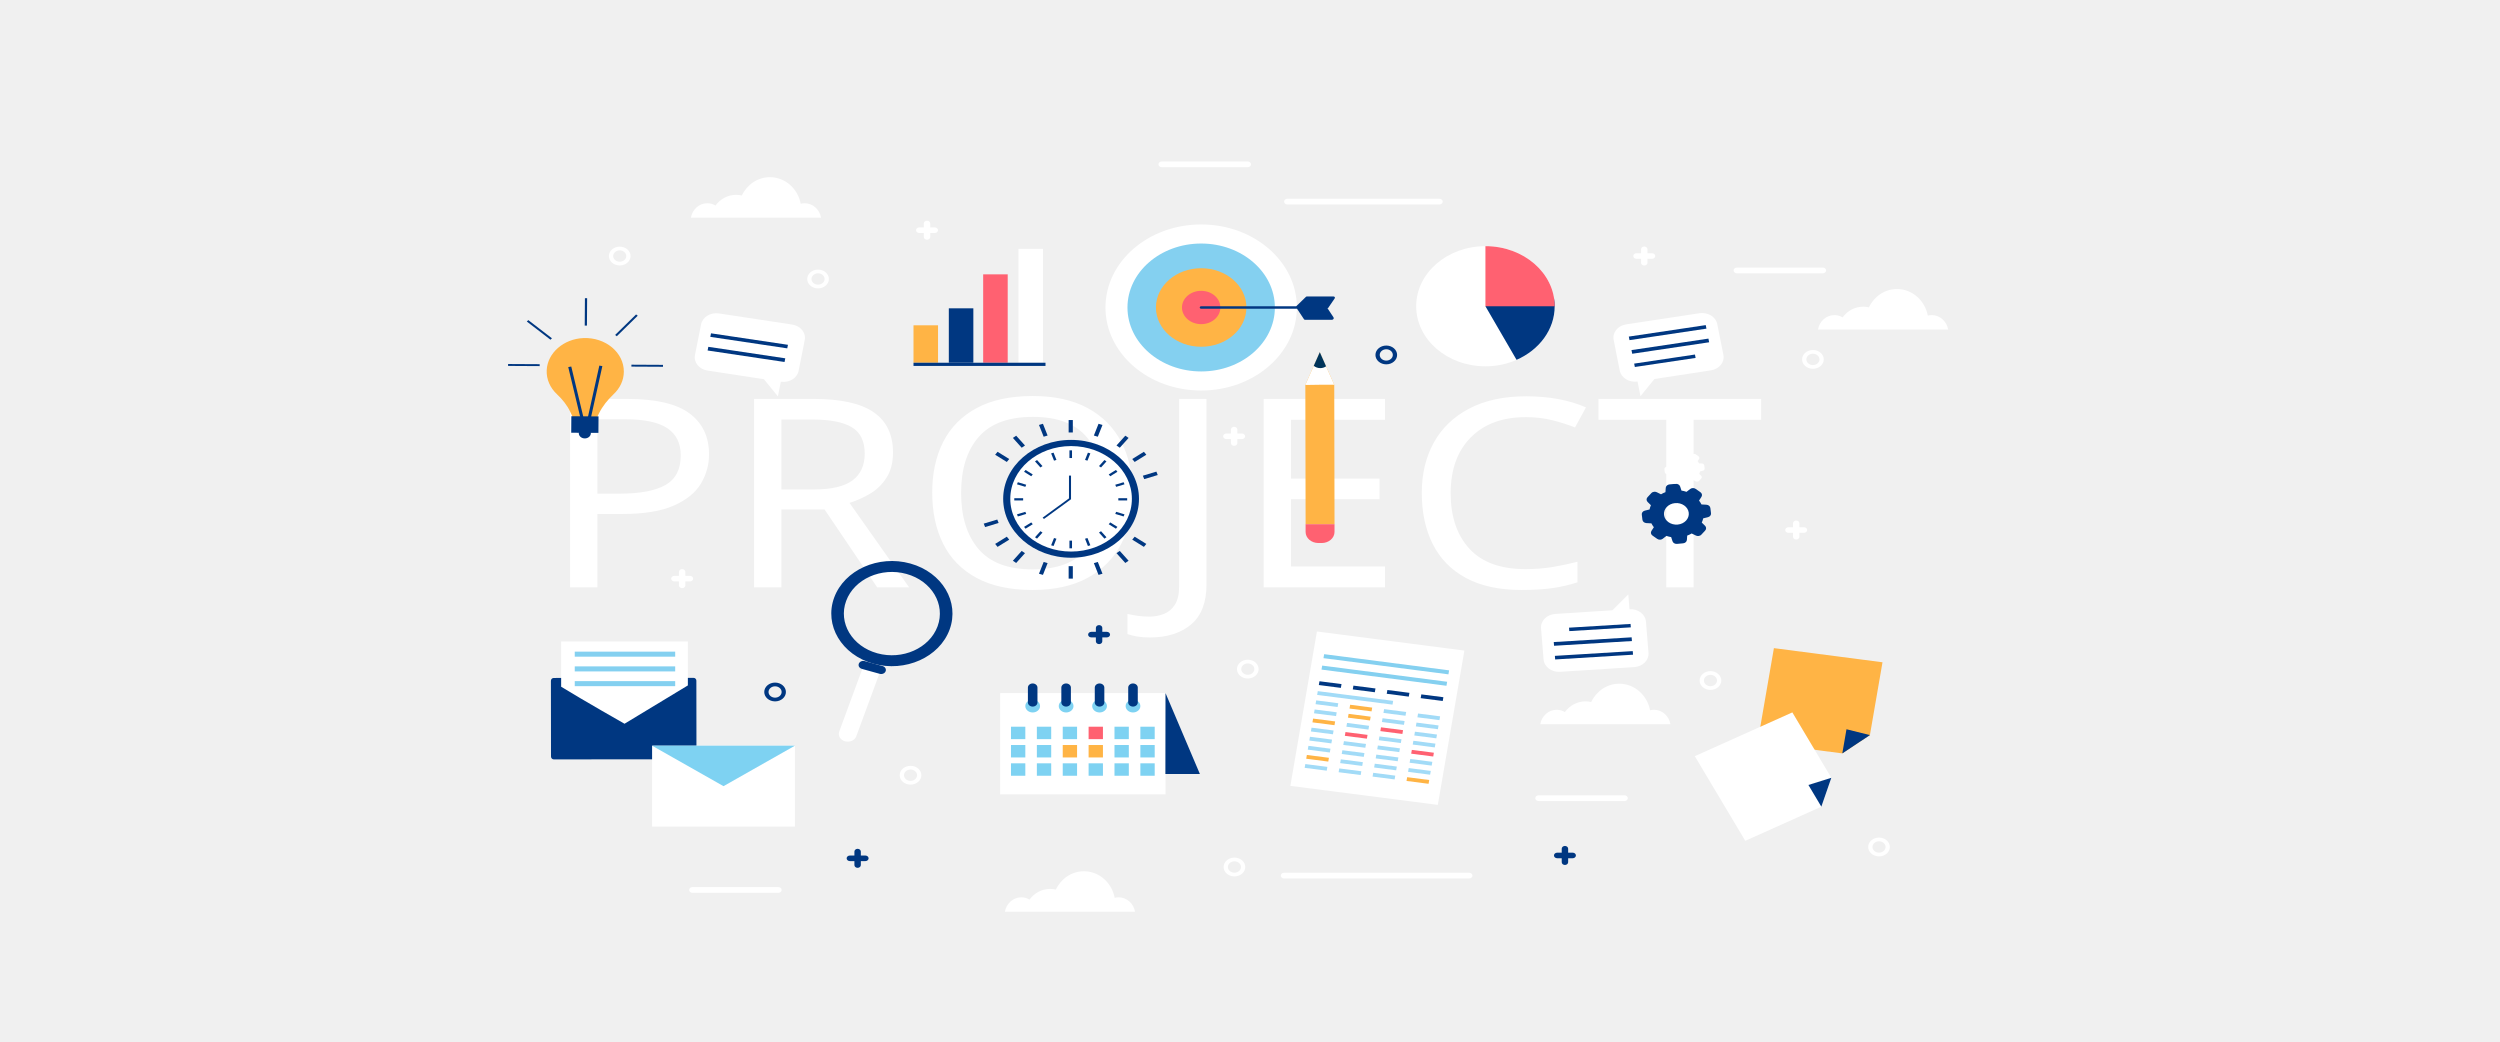
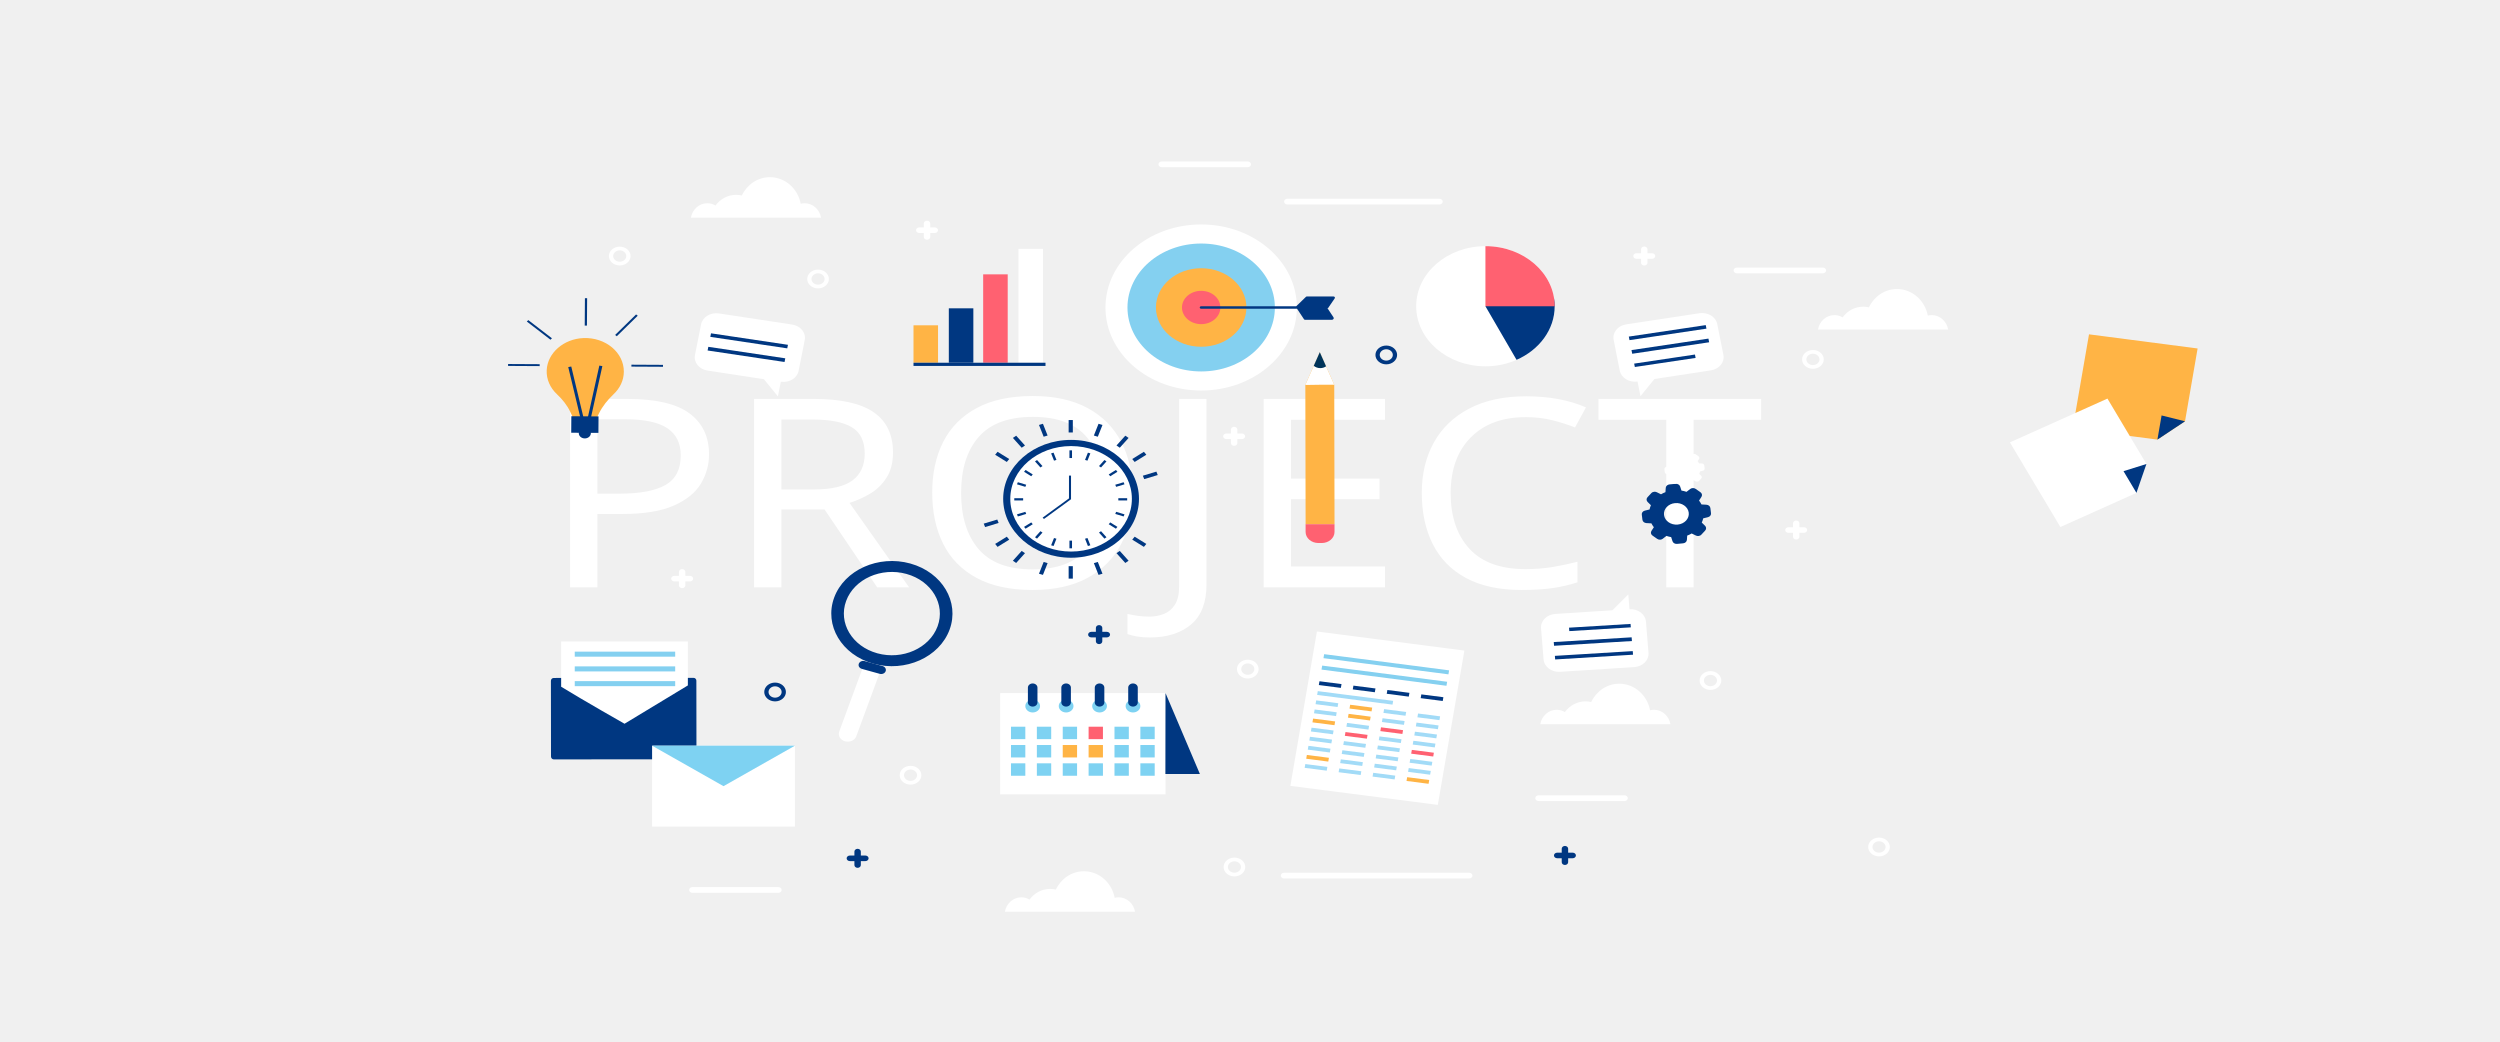
<svg xmlns="http://www.w3.org/2000/svg" version="1.1" id="Layer_1" x="0px" y="0px" viewBox="0 0 1920 800" style="enable-background:new 0 0 1920 800;" xml:space="preserve">
  <style type="text/css">
	.st0{fill:#FFFFFF;}
	.st1{font-family:'Metropolis-Bold';}
	.st2{font-size:202.647px;}
	.st3{fill:#003781;}
	.st4{fill:#FF6171;}
	.st5{fill:#84D0F0;}
	.st6{fill:#FFB445;}
	.st7{fill:#7ED2F2;}
	.st8{fill:#00345A;}
	.st9{fill:#A2DBF7;}
</style>
  <g>
    <g>
      <g>
        <g>
          <text transform="matrix(1.1524 0 0 1 415.1621 451.0693)" class="st0 st1 st2">PROJECT</text>
        </g>
      </g>
    </g>
  </g>
  <g>
    <ellipse class="st0" cx="1140.81" cy="235.19" rx="53.18" ry="46.14" />
    <path class="st3" d="M1140.81,235.19l23.91,41.17c17.35-7.6,29.27-23.16,29.27-41.17c0-2.07-0.21-4.08-0.51-6.08   c-13.34-0.56-30.17-0.84-30.17-0.84L1140.81,235.19z" />
    <path class="st4" d="M1140.81,189.05v46.14h53.18C1193.98,209.71,1170.18,189.05,1140.81,189.05z" />
  </g>
  <path class="st3" d="M1310.5,387.62l-3.77-0.2c-0.52-1.04-1.14-2.04-1.87-2.97l1.85-2.85c0.78-1.21,0.45-2.74-0.8-3.6l-3.58-2.5  c-0.6-0.42-1.35-0.68-2.12-0.67c-0.81,0.01-1.56,0.26-2.15,0.72l-2.82,2.18c-1.26-0.43-2.56-0.77-3.88-0.98l-1.01-3.11  c-0.43-1.34-1.91-2.21-3.51-2.06l-4.63,0.43c-1.6,0.15-2.83,1.27-2.92,2.66l-0.23,3.31c-1.19,0.45-2.34,1-3.41,1.64l-3.26-1.61  c-0.59-0.29-1.28-0.41-1.96-0.35c-0.87,0.08-1.66,0.45-2.2,1.05l-2.94,3.15c-1,1.08-0.96,2.63,0.1,3.67l2.53,2.48  c-0.48,1.06-0.84,2.15-1.07,3.26l-3.59,0.88c-1.55,0.38-2.54,1.66-2.37,3.04l0.5,4.02c0.17,1.38,1.46,2.45,3.07,2.53l3.81,0.2  c0.52,1.03,1.15,2.03,1.89,2.96l-1.84,2.82c-0.78,1.21-0.45,2.74,0.8,3.6l3.63,2.54c0.68,0.48,1.53,0.7,2.4,0.62  c0.68-0.06,1.31-0.31,1.82-0.7l2.85-2.2c1.17,0.4,2.39,0.7,3.63,0.92l1.02,3.15c0.43,1.34,1.91,2.21,3.51,2.06l4.64-0.44  c1.6-0.15,2.83-1.27,2.92-2.66l0.23-3.27c1.2-0.45,2.35-0.99,3.43-1.63l3.28,1.6c0.59,0.29,1.28,0.41,1.96,0.35  c0.87-0.08,1.65-0.45,2.2-1.05l2.93-3.15c1-1.08,0.96-2.63-0.1-3.67l-2.51-2.45c0.48-1.06,0.86-2.15,1.1-3.25l3.63-0.88  c1.55-0.38,2.54-1.66,2.37-3.04l-0.5-4.02C1313.39,388.77,1312.1,387.7,1310.5,387.62z M1288.48,402.87  c-5.25,0.49-9.96-2.8-10.52-7.35c-0.57-4.55,3.23-8.64,8.47-9.13c5.25-0.49,9.96,2.8,10.52,7.35  C1297.52,398.29,1293.72,402.38,1288.48,402.87z" />
  <path class="st0" d="M1307.1,355.97l-2.19-0.11c-0.3-0.61-0.66-1.18-1.09-1.73l1.07-1.65c0.45-0.7,0.26-1.59-0.47-2.09l-2.08-1.45  c-0.35-0.24-0.78-0.39-1.23-0.39c-0.47,0-0.91,0.15-1.25,0.42l-1.64,1.26c-0.73-0.25-1.48-0.44-2.26-0.57l-0.59-1.81  c-0.25-0.78-1.11-1.28-2.04-1.19l-2.69,0.25c-0.93,0.09-1.64,0.74-1.7,1.54l-0.14,1.92c-0.69,0.26-1.36,0.58-1.98,0.95l-1.89-0.93  c-0.34-0.17-0.74-0.24-1.14-0.2c-0.5,0.05-0.96,0.26-1.28,0.61l-1.7,1.83c-0.58,0.63-0.56,1.53,0.06,2.13l1.47,1.44  c-0.28,0.61-0.48,1.25-0.62,1.89l-2.08,0.51c-0.9,0.22-1.48,0.96-1.38,1.77l0.29,2.33c0.1,0.8,0.85,1.42,1.78,1.47l2.21,0.12  c0.3,0.6,0.67,1.18,1.1,1.72l-1.07,1.64c-0.46,0.7-0.26,1.59,0.47,2.09l2.11,1.47c0.4,0.28,0.89,0.4,1.4,0.36  c0.4-0.04,0.76-0.18,1.05-0.41l1.66-1.28c0.68,0.23,1.39,0.41,2.11,0.53l0.59,1.83c0.25,0.78,1.11,1.28,2.04,1.19l2.7-0.25  c0.93-0.09,1.64-0.74,1.7-1.54l0.13-1.9c0.7-0.26,1.36-0.58,1.99-0.94l1.91,0.93c0.34,0.17,0.74,0.24,1.14,0.2  c0.5-0.05,0.96-0.26,1.28-0.61l1.7-1.83c0.58-0.63,0.56-1.53-0.06-2.13l-1.46-1.42c0.28-0.61,0.5-1.25,0.64-1.89l2.11-0.51  c0.9-0.22,1.48-0.96,1.38-1.77l-0.29-2.33C1308.78,356.64,1308.03,356.02,1307.1,355.97z M1294.32,364.83  c-3.05,0.29-5.78-1.63-6.11-4.27c-0.33-2.64,1.87-5.02,4.92-5.3s5.78,1.63,6.11,4.27C1299.56,362.17,1297.36,364.54,1294.32,364.83z  " />
  <g>
    <path class="st3" d="M532.71,583.12l-107.37,0.1c-1.2,0-2.17-0.97-2.17-2.17l-0.07-58.2c0-1.2,0.97-2.17,2.17-2.17l107.37-0.1   c1.2,0,2.17,0.97,2.17,2.17l0.07,58.2C534.88,582.14,533.91,583.12,532.71,583.12z" />
    <g>
      <polyline class="st3" points="527.56,523.25 529.58,525.77 479.63,555.84 428.35,525.88 430.32,523.33   " />
    </g>
    <path class="st0" d="M479.63,555.84l48.65-29.44v-33.76h-97.32v34.77C448.86,538.37,479.63,555.84,479.63,555.84z" />
    <rect x="441.41" y="500.46" class="st5" width="77.13" height="3.87" />
    <rect x="441.41" y="511.78" class="st5" width="77.13" height="3.87" />
    <rect x="441.41" y="523.1" class="st5" width="77.13" height="3.87" />
  </g>
  <g>
    <g>
      <rect x="728.69" y="236.79" class="st3" width="18.84" height="41.79" />
      <rect x="701.57" y="249.83" class="st6" width="18.84" height="28.75" />
      <rect x="755.08" y="210.7" class="st4" width="18.84" height="67.88" />
      <rect x="782.2" y="191.14" class="st0" width="18.84" height="87.44" />
    </g>
    <rect x="701.57" y="278.58" class="st3" width="101.37" height="2.45" />
  </g>
  <g>
    <rect x="768.13" y="532.29" class="st0" width="126.99" height="77.78" />
    <g>
      <g>
        <path class="st7" d="M798.76,542.27c0,2.71-2.53,4.91-5.66,4.91c-3.12,0-5.66-2.2-5.66-4.91c0-2.71,2.53-4.91,5.66-4.91     C796.22,537.36,798.76,539.55,798.76,542.27z" />
        <path class="st3" d="M793.1,542.66L793.1,542.66c-2.03,0-3.67-1.43-3.67-3.18v-11.41c0-1.76,1.64-3.18,3.67-3.18h0     c2.03,0,3.67,1.43,3.67,3.18v11.41C796.77,541.24,795.13,542.66,793.1,542.66z" />
      </g>
      <g>
        <path class="st7" d="M824.44,542.27c0,2.71-2.53,4.91-5.66,4.91c-3.12,0-5.66-2.2-5.66-4.91c0-2.71,2.53-4.91,5.66-4.91     C821.9,537.36,824.44,539.55,824.44,542.27z" />
        <path class="st3" d="M818.78,542.66L818.78,542.66c-2.03,0-3.67-1.43-3.67-3.18v-11.41c0-1.76,1.64-3.18,3.67-3.18h0     c2.03,0,3.67,1.43,3.67,3.18v11.41C822.45,541.24,820.81,542.66,818.78,542.66z" />
      </g>
      <g>
        <path class="st7" d="M850.12,542.27c0,2.71-2.53,4.91-5.66,4.91c-3.12,0-5.66-2.2-5.66-4.91c0-2.71,2.53-4.91,5.66-4.91     C847.59,537.36,850.12,539.55,850.12,542.27z" />
        <path class="st3" d="M844.46,542.66L844.46,542.66c-2.03,0-3.67-1.43-3.67-3.18v-11.41c0-1.76,1.64-3.18,3.67-3.18l0,0     c2.03,0,3.67,1.43,3.67,3.18v11.41C848.13,541.24,846.49,542.66,844.46,542.66z" />
      </g>
      <g>
        <path class="st7" d="M875.8,542.27c0,2.71-2.53,4.91-5.66,4.91c-3.12,0-5.66-2.2-5.66-4.91c0-2.71,2.53-4.91,5.66-4.91     C873.27,537.36,875.8,539.55,875.8,542.27z" />
        <path class="st3" d="M870.14,542.66L870.14,542.66c-2.03,0-3.67-1.43-3.67-3.18v-11.41c0-1.76,1.64-3.18,3.67-3.18l0,0     c2.03,0,3.67,1.43,3.67,3.18v11.41C873.81,541.24,872.17,542.66,870.14,542.66z" />
      </g>
    </g>
    <g>
      <rect x="776.44" y="558.11" class="st7" width="11.01" height="9.55" />
      <rect x="796.31" y="558.11" class="st7" width="11.01" height="9.55" />
      <rect x="816.18" y="558.11" class="st7" width="11.01" height="9.55" />
      <rect x="836.05" y="558.11" class="st4" width="11.01" height="9.55" />
      <rect x="855.93" y="558.11" class="st7" width="11.01" height="9.55" />
      <rect x="875.8" y="558.11" class="st7" width="11.01" height="9.55" />
    </g>
    <g>
      <rect x="776.44" y="572.17" class="st7" width="11.01" height="9.55" />
      <rect x="796.31" y="572.17" class="st7" width="11.01" height="9.55" />
      <rect x="816.18" y="572.17" class="st6" width="11.01" height="9.55" />
      <rect x="836.05" y="572.17" class="st6" width="11.01" height="9.55" />
      <rect x="855.93" y="572.17" class="st7" width="11.01" height="9.55" />
      <rect x="875.8" y="572.17" class="st7" width="11.01" height="9.55" />
    </g>
    <g>
      <rect x="776.44" y="586.23" class="st7" width="11.01" height="9.55" />
      <rect x="796.31" y="586.23" class="st7" width="11.01" height="9.55" />
      <rect x="816.18" y="586.23" class="st7" width="11.01" height="9.55" />
      <rect x="836.05" y="586.23" class="st7" width="11.01" height="9.55" />
      <rect x="855.93" y="586.23" class="st7" width="11.01" height="9.55" />
      <rect x="875.8" y="586.23" class="st7" width="11.01" height="9.55" />
    </g>
    <path class="st3" d="M895.12,532.29l26.39,62.12h-26.48C895.03,594.41,895.12,531.54,895.12,532.29z" />
  </g>
  <g>
    <path class="st0" d="M1305.17,240.56l-56.26,8.55c-6.43,0.98-10.73,6.28-9.63,11.86l4.69,23.66c1.11,5.59,7.23,9.34,13.68,8.38l0,0   l2.23,11.25l10.73-13.19l43.35-6.64c6.42-0.98,10.71-6.28,9.61-11.86l-4.69-23.64C1317.77,243.33,1311.62,239.58,1305.17,240.56z" />
    <g>
      <polygon class="st3" points="1310.55,252.4 1251.46,261.23 1250.92,258.5 1310.01,249.68   " />
      <polygon class="st3" points="1312.63,262.87 1253.54,271.69 1252.98,268.87 1312.07,260.05   " />
      <polygon class="st3" points="1302.23,274.88 1255.56,281.85 1255.04,279.25 1301.72,272.28   " />
    </g>
  </g>
  <g>
    <path class="st0" d="M1198.13,515.95l56.97-3.62c6.51-0.41,11.4-5.32,10.94-10.97l-1.94-23.95c-0.46-5.66-6.12-9.93-12.64-9.53l0,0   l-0.92-11.39l-12.2,12.19l-43.89,2.84c-6.5,0.42-11.39,5.32-10.93,10.97l1.94,23.93C1185.91,512.1,1191.59,516.37,1198.13,515.95z" />
    <g>
      <polygon class="st3" points="1194.14,503.7 1253.95,500.05 1254.17,502.81 1194.36,506.46   " />
      <polygon class="st3" points="1193.28,493.1 1253.09,489.46 1253.32,492.31 1193.51,495.96   " />
      <polygon class="st3" points="1205.01,482.05 1252.26,479.17 1252.47,481.81 1205.22,484.69   " />
    </g>
  </g>
  <g>
    <path class="st0" d="M552.15,240.72l56.26,8.55c6.43,0.98,10.73,6.28,9.62,11.86l-4.69,23.66c-1.11,5.59-7.23,9.34-13.68,8.38l0,0   l-2.23,11.25l-10.73-13.19l-43.35-6.64c-6.42-0.98-10.71-6.28-9.61-11.86l4.69-23.64C539.55,243.49,545.7,239.74,552.15,240.72z" />
    <g>
      <polygon class="st3" points="545.52,258.72 604.61,267.54 605.15,264.81 546.06,255.99   " />
      <polygon class="st3" points="543.44,269.18 602.53,278.01 603.09,275.19 544,266.36   " />
    </g>
  </g>
  <g>
    <path class="st6" d="M1013.6,270.46l-11.1,25.07l0,1.22l0,0v0.03l0,5.04c0,0.02,0.01,0.04,0.01,0.06l0.2,100.68l22.21,0   l-0.21-105.82l0,0v-1.22L1013.6,270.46z" />
    <g>
      <path class="st4" d="M1002.7,402.56l0,5.98c0,4.7,4.39,8.5,9.8,8.5l2.61,0c5.41,0,9.8-3.81,9.8-8.51l0-5.97L1002.7,402.56z" />
      <path class="st0" d="M1013.6,270.46l-11.1,25.07v0.13c5.89-0.17,15.33-0.2,22.19-0.19L1013.6,270.46z" />
      <path class="st8" d="M1008.97,280.92c1.28,1.11,3.05,1.8,5.01,1.8c1.69,0,3.22-0.53,4.44-1.39l-4.82-10.87L1008.97,280.92z" />
    </g>
  </g>
  <g>
    <path class="st0" d="M648.99,569.32L648.99,569.32c-3.62-1-5.61-4.36-4.46-7.5l18.67-50.69l13.1,3.63l-18.67,50.69   C656.48,568.59,652.61,570.32,648.99,569.32z" />
    <path class="st0" d="M675.66,517.51l-13.76-3.82c-1.9-0.53-2.95-2.29-2.34-3.94l0,0c0.61-1.65,2.64-2.56,4.54-2.03l13.76,3.81   c1.9,0.53,2.95,2.29,2.34,3.94l0,0C679.59,517.12,677.56,518.03,675.66,517.51z" />
    <path class="st3" d="M671.76,509.85l2.42,0.67l3.67,1.02c1.9,0.53,2.95,2.29,2.34,3.94l0,0c-0.61,1.65-2.64,2.56-4.54,2.03   l-13.76-3.82c-1.9-0.53-2.95-2.29-2.34-3.94l0,0c0.61-1.65,2.64-2.56,4.54-2.03l3.71,1.03" />
    <path class="st3" d="M699.13,432.78c-24.48-6.79-50.67,4.93-58.49,26.17c-7.82,21.24,5.68,43.97,30.16,50.76   c24.48,6.79,50.67-4.93,58.49-26.17C737.11,462.3,723.61,439.57,699.13,432.78z M720.07,480.99c-6.2,16.83-26.94,26.11-46.34,20.73   c-19.39-5.38-30.09-23.38-23.89-40.21c6.2-16.83,26.94-26.11,46.34-20.73C715.57,446.16,726.27,464.16,720.07,480.99z" />
  </g>
  <g>
-     <polygon class="st6" points="1414.89,578.61 1349.84,570.13 1362.36,497.77 1445.76,508.63 1436.09,564.55  " />
-     <polygon class="st3" points="1414.89,578.61 1436.09,564.55 1418.1,560.06  " />
-   </g>
-   <g>
-     <polygon class="st0" points="1398.79,619.52 1340.37,645.74 1301.61,580.75 1376.52,547.12 1406.46,597.34  " />
-     <polygon class="st3" points="1398.79,619.52 1406.46,597.34 1388.86,602.86  " />
+     <polygon class="st6" points="1656.89,337.61 1591.84,329.13 1604.36,256.77 1687.76,267.63 1678.09,323.55  " />
+     <polygon class="st3" points="1656.89,337.61 1678.09,323.55 1660.1,319.06  " />
+   </g>
+   <g>
+     <polygon class="st0" points="1640.79,378.52 1582.37,404.74 1543.61,339.75 1618.52,306.12 1648.46,356.34  " />
+     <polygon class="st3" points="1640.79,378.52 1648.46,356.34 1630.86,361.86  " />
  </g>
  <g>
    <g>
      <ellipse class="st3" cx="822.59" cy="383.09" rx="52.15" ry="45.25" />
      <ellipse class="st0" cx="822.59" cy="383.09" rx="46.69" ry="40.51" />
      <g>
        <rect x="821.33" y="345.87" class="st3" width="1.98" height="5.9" />
        <rect x="821.33" y="415.2" class="st3" width="1.98" height="5.9" />
      </g>
      <g>
        <rect x="861.41" y="380.09" transform="matrix(-1.836970e-16 1 -1 -1.836970e-16 1245.759 -478.7886)" class="st3" width="1.72" height="6.8" />
        <rect x="781.52" y="380.09" transform="matrix(-1.836970e-16 1 -1 -1.836970e-16 1165.862 -398.8911)" class="st3" width="1.72" height="6.8" />
      </g>
      <g>
        <polygon class="st3" points="844.02,409.02 845.59,407.96 849.77,412.61 848.21,413.67    " />
        <polygon class="st3" points="794.88,354.36 796.44,353.3 800.63,357.95 799.06,359.01    " />
      </g>
      <g>
        <polygon class="st3" points="833.3,413.75 835.17,413.19 837.39,418.77 835.51,419.33    " />
        <polygon class="st3" points="807.26,348.2 809.14,347.64 811.35,353.22 809.48,353.78    " />
      </g>
      <g>
        <polygon class="st3" points="851.5,402.61 852.65,401.21 858.18,404.64 857.03,406.04    " />
        <polygon class="st3" points="786.47,362.33 787.62,360.93 793.15,364.36 792,365.76    " />
      </g>
      <g>
        <polygon class="st3" points="856.53,394.7 857.18,393.07 863.6,395.01 862.95,396.64    " />
        <polygon class="st3" points="781.05,371.96 781.7,370.34 788.12,372.27 787.47,373.9    " />
      </g>
      <g>
        <polygon class="st3" points="800.63,409.02 799.06,407.96 794.88,412.61 796.44,413.67    " />
        <polygon class="st3" points="849.77,354.36 848.21,353.3 844.02,357.95 845.59,359.01    " />
      </g>
      <g>
        <polygon class="st3" points="811.35,413.75 809.48,413.19 807.26,418.77 809.14,419.33    " />
        <polygon class="st3" points="837.39,348.2 835.51,347.64 833.3,353.22 835.17,353.78    " />
      </g>
      <g>
        <polygon class="st3" points="793.15,402.61 792,401.21 786.47,404.64 787.62,406.04    " />
        <polygon class="st3" points="858.18,362.33 857.03,360.93 851.5,364.36 852.65,365.76    " />
      </g>
      <g>
        <polygon class="st3" points="788.12,394.7 787.47,393.07 781.05,395.01 781.7,396.64    " />
        <polygon class="st3" points="863.6,371.96 862.95,370.34 856.53,372.27 857.18,373.9    " />
      </g>
      <g>
        <polygon class="st3" points="801.75,398.57 800.74,397.52 820.97,382.77 820.97,365.27 822.55,365.27 822.55,383.41    " />
      </g>
    </g>
    <g>
      <rect x="820.72" y="322.59" class="st3" width="3.21" height="9.55" />
      <rect x="820.72" y="434.83" class="st3" width="3.21" height="9.55" />
    </g>
    <g>
      <polygon class="st3" points="857.46,424.83 859.99,423.11 866.76,430.64 864.23,432.36   " />
      <polygon class="st3" points="777.89,336.33 780.42,334.61 787.19,342.14 784.66,343.86   " />
    </g>
    <g>
      <polygon class="st3" points="840.09,432.48 843.12,431.58 846.71,440.61 843.67,441.51   " />
      <polygon class="st3" points="797.94,326.36 800.98,325.46 804.56,334.49 801.53,335.4   " />
    </g>
    <g>
      <polygon class="st3" points="869.56,414.45 871.42,412.18 880.38,417.73 878.52,420   " />
      <polygon class="st3" points="764.27,349.24 766.13,346.97 775.09,352.52 773.23,354.79   " />
    </g>
    <g>
      <polygon class="st3" points="787.19,424.83 784.66,423.11 777.89,430.64 780.42,432.36   " />
      <polygon class="st3" points="866.76,336.33 864.23,334.61 857.46,342.14 859.99,343.86   " />
    </g>
    <g>
      <polygon class="st3" points="804.56,432.48 801.53,431.58 797.94,440.61 800.98,441.51   " />
      <polygon class="st3" points="846.71,326.36 843.67,325.46 840.09,334.49 843.12,335.4   " />
    </g>
    <g>
      <polygon class="st3" points="775.09,414.45 773.23,412.18 764.27,417.73 766.13,420   " />
      <polygon class="st3" points="880.38,349.24 878.52,346.97 869.56,352.52 871.42,354.79   " />
    </g>
    <g>
      <polygon class="st3" points="766.95,401.64 765.9,399.01 755.5,402.14 756.55,404.78   " />
      <polygon class="st3" points="889.15,364.83 888.1,362.2 877.7,365.33 878.75,367.96   " />
    </g>
  </g>
  <g>
    <ellipse class="st0" cx="922.5" cy="236.15" rx="73.5" ry="63.77" />
    <ellipse class="st5" cx="922.5" cy="236.15" rx="56.6" ry="49.12" />
    <ellipse class="st6" cx="922.5" cy="236.15" rx="34.75" ry="30.16" />
    <path class="st4" d="M937.25,236.15c0,7.07-6.6,12.8-14.75,12.8c-8.15,0-14.75-5.73-14.75-12.8c0-7.07,6.6-12.8,14.75-12.8   C930.65,223.36,937.25,229.09,937.25,236.15z" />
    <path class="st3" d="M1025.07,229.13c0.2-0.3,0.21-0.66,0.01-0.96c-0.2-0.3-0.56-0.49-0.96-0.49h-20.36   c-0.32,0-0.61,0.12-0.82,0.32l-7.43,7.2h-73c-0.61,0-1.11,0.43-1.11,0.96s0.49,0.96,1.11,0.96H996c0,0,0,0,0,0c0,0,0,0,0,0h0.13   l5.34,8.07c0.17,0.26,0.5,0.43,0.85,0.43h20.54c1.12,0,1.83-1.05,1.27-1.9l-4.08-6.2c-0.16-0.24-0.41-0.38-0.69-0.48   c0.23-0.08,0.44-0.19,0.57-0.38L1025.07,229.13z" />
  </g>
  <g>
    <path class="st6" d="M479.11,285.49c0.11-14.67-13.96-26.55-31.08-25.85c-15.13,0.62-27.51,11.42-28.16,24.56   c-0.35,7.16,2.69,13.71,7.84,18.54c4.25,3.98,7.83,8.46,10.21,13.47l1.57,3.3l-0.04,4.87l7.74,0.04l3.99,0.02l7.74,0.04l0.04-4.87   l1.08-2.19c2.71-5.49,6.68-10.4,11.33-14.81C476.13,298.11,479.06,292.1,479.11,285.49z" />
    <polygon class="st3" points="459.58,332.46 438.7,332.34 438.79,319.68 459.67,319.8  " />
    <g>
      <polygon class="st3" points="452.78,325.49 446.85,325.46 436.41,281.91 438.73,281.49 448.78,323.42 450.82,323.43     460.29,280.78 462.61,281.16   " />
    </g>
    <path class="st3" d="M453.78,332.71c-0.02,2.22-2.11,4.02-4.67,4c-2.56-0.01-4.63-1.83-4.61-4.05c0.02-2.22,2.11-4.02,4.67-4   C451.73,328.67,453.79,330.49,453.78,332.71z" />
    <g>
      <g>
        <g>
          <polygon class="st3" points="450.77,250.05 449.07,250.05 449.22,229 450.92,229     " />
        </g>
      </g>
      <g>
        <g>
          <polygon class="st3" points="509.18,281.69 484.92,281.56 484.93,280.08 509.19,280.21     " />
        </g>
        <g>
          <polygon class="st3" points="414.46,281.17 390.2,281.03 390.21,279.56 414.47,279.69     " />
        </g>
      </g>
      <g>
        <g>
          <polygon class="st3" points="422.76,260.9 404.6,246.94 405.73,245.84 423.89,259.8     " />
        </g>
      </g>
      <g>
        <g>
          <polygon class="st3" points="473.7,258.23 472.42,257.25 488.51,241.49 489.78,242.47     " />
        </g>
      </g>
    </g>
  </g>
  <g>
    <polygon class="st0" points="1104.25,618.14 1124.65,499.66 1011.4,484.99 991,603.55  " />
    <polygon class="st5" points="1112.39,517.9 1016.42,505.47 1016.95,502.4 1112.92,514.83  " />
    <polygon class="st5" points="1110.88,526.68 1014.91,514.25 1015.44,511.18 1111.41,523.6  " />
    <polygon class="st3" points="1108.02,538.36 1091.08,536.18 1091.58,533.28 1108.52,535.46  " />
    <polygon class="st3" points="1055.87,531.65 1038.93,529.47 1039.43,526.56 1056.37,528.74  " />
    <polygon class="st3" points="1081.94,535.01 1065.01,532.82 1065.51,529.92 1082.44,532.1  " />
    <polygon class="st3" points="1029.79,528.29 1012.86,526.11 1013.36,523.2 1030.29,525.38  " />
    <polygon class="st9" points="1027.28,542.98 1010.35,540.8 1010.84,537.9 1027.78,540.08  " />
    <polygon class="st9" points="1026.09,549.97 1009.15,547.79 1009.65,544.88 1026.58,547.06  " />
    <polygon class="st6" points="1024.89,556.95 1007.96,554.77 1008.45,551.87 1025.39,554.05  " />
    <polygon class="st9" points="1023.7,563.94 1006.76,561.76 1007.26,558.85 1024.19,561.03  " />
    <polygon class="st9" points="1022.5,570.92 1005.57,568.74 1006.06,565.84 1023,568.02  " />
    <polygon class="st9" points="1021.31,577.91 1004.37,575.73 1004.87,572.82 1021.8,575  " />
    <polygon class="st6" points="1020.11,584.9 1003.18,582.71 1003.67,579.81 1020.61,581.99  " />
    <polygon class="st9" points="1018.92,591.88 1001.98,589.7 1002.48,586.79 1019.41,588.97  " />
    <polygon class="st6" points="1053.35,546.34 1036.42,544.16 1036.92,541.25 1053.85,543.44  " />
    <polygon class="st6" points="1052.16,553.33 1035.22,551.15 1035.72,548.24 1052.66,550.42  " />
    <polygon class="st9" points="1050.97,560.31 1034.03,558.13 1034.53,555.22 1051.46,557.41  " />
    <polygon class="st4" points="1049.77,567.3 1032.84,565.12 1033.33,562.21 1050.27,564.39  " />
    <polygon class="st9" points="1048.58,574.28 1031.64,572.1 1032.14,569.2 1049.07,571.38  " />
    <polygon class="st9" points="1047.38,581.27 1030.45,579.09 1030.94,576.18 1047.88,578.36  " />
    <polygon class="st9" points="1046.19,588.25 1029.25,586.07 1029.75,583.17 1046.68,585.35  " />
    <polygon class="st9" points="1044.99,595.24 1028.06,593.06 1028.55,590.15 1045.49,592.33  " />
    <polygon class="st9" points="1079.43,549.7 1062.49,547.52 1062.99,544.61 1079.93,546.79  " />
    <polygon class="st9" points="1078.23,556.69 1061.3,554.51 1061.8,551.6 1078.73,553.78  " />
    <polygon class="st4" points="1077.04,563.67 1060.1,561.49 1060.6,558.58 1077.54,560.76  " />
    <polygon class="st9" points="1075.84,570.66 1058.91,568.48 1059.41,565.57 1076.34,567.75  " />
    <polygon class="st9" points="1074.65,577.64 1057.72,575.46 1058.21,572.55 1075.15,574.74  " />
    <polygon class="st9" points="1073.45,584.63 1056.52,582.45 1057.02,579.54 1073.95,581.72  " />
    <polygon class="st9" points="1072.26,591.61 1055.33,589.43 1055.82,586.52 1072.76,588.71  " />
    <polygon class="st9" points="1071.07,598.6 1054.13,596.42 1054.63,593.51 1071.56,595.69  " />
    <polygon class="st9" points="1105.5,553.06 1088.57,550.88 1089.07,547.97 1106,550.15  " />
    <polygon class="st9" points="1104.31,560.05 1087.37,557.86 1087.87,554.96 1104.81,557.14  " />
    <polygon class="st9" points="1103.11,567.03 1086.18,564.85 1086.68,561.94 1103.61,564.12  " />
    <polygon class="st9" points="1101.92,574.02 1084.98,571.83 1085.48,568.93 1102.42,571.11  " />
    <polygon class="st4" points="1100.72,581 1083.79,578.82 1084.29,575.91 1101.22,578.09  " />
    <polygon class="st9" points="1099.53,587.99 1082.59,585.8 1083.09,582.9 1100.03,585.08  " />
    <polygon class="st9" points="1098.33,594.97 1081.4,592.79 1081.9,589.88 1098.83,592.06  " />
    <polygon class="st6" points="1097.14,601.96 1080.2,599.77 1080.7,596.87 1097.64,599.05  " />
    <polygon class="st9" points="1069.45,541.15 1011.56,533.7 1012.06,530.79 1069.95,538.25  " />
  </g>
  <path class="st0" d="M1496.17,253.06c-1.11-6.3-6.32-11.07-12.61-11.07c-1.04,0-2.05,0.15-3.01,0.39  c-2.23-11.64-11.97-20.41-23.65-20.41c-9.44,0-17.6,5.73-21.57,14.07c-1.41-0.33-2.87-0.51-4.37-0.51c-6.45,0-12.18,3.22-15.85,8.21  c-1.86-1.11-4-1.75-6.29-1.75c-6.28,0-11.5,4.77-12.61,11.07H1496.17z" />
  <path class="st0" d="M871.72,700.21c-1.11-6.3-6.32-11.07-12.61-11.07c-1.04,0-2.05,0.15-3.01,0.39  c-2.23-11.64-11.97-20.41-23.65-20.41c-9.44,0-17.6,5.73-21.57,14.07c-1.41-0.33-2.87-0.51-4.37-0.51c-6.45,0-12.18,3.22-15.85,8.21  c-1.86-1.11-4-1.75-6.29-1.75c-6.28,0-11.5,4.77-12.61,11.07H871.72z" />
  <path class="st0" d="M630.57,167.16c-1.11-6.3-6.32-11.07-12.61-11.07c-1.04,0-2.05,0.15-3.01,0.39  c-2.23-11.64-11.97-20.41-23.65-20.41c-9.44,0-17.6,5.73-21.57,14.07c-1.41-0.33-2.87-0.51-4.37-0.51c-6.45,0-12.18,3.22-15.85,8.21  c-1.86-1.11-4-1.75-6.29-1.75c-6.28,0-11.5,4.77-12.61,11.07H630.57z" />
  <path class="st0" d="M1282.88,556.18c-1.11-6.3-6.32-11.07-12.61-11.07c-1.04,0-2.05,0.15-3.01,0.39  c-2.23-11.64-11.97-20.41-23.65-20.41c-9.44,0-17.6,5.73-21.57,14.07c-1.41-0.33-2.87-0.51-4.37-0.51c-6.45,0-12.18,3.22-15.85,8.21  c-1.86-1.11-4-1.75-6.29-1.75c-6.28,0-11.5,4.77-12.61,11.07H1282.88z" />
  <g>
    <rect x="500.81" y="572.69" class="st0" width="109.68" height="62.15" />
    <polygon class="st7" points="500.81,572.69 555.65,603.77 610.49,572.69  " />
  </g>
  <g>
    <g>
      <path class="st0" d="M628.26,221.49c-4.59,0-8.32-3.24-8.32-7.22c0-3.98,3.73-7.22,8.32-7.22c4.59,0,8.32,3.24,8.32,7.22    C636.58,218.25,632.84,221.49,628.26,221.49z M628.26,209.9c-2.77,0-5.03,1.96-5.03,4.36c0,2.41,2.26,4.36,5.03,4.36    c2.77,0,5.03-1.96,5.03-4.36C633.29,211.86,631.03,209.9,628.26,209.9z" />
    </g>
    <g>
      <path class="st0" d="M475.95,203.87c-4.59,0-8.32-3.24-8.32-7.22c0-3.98,3.73-7.22,8.32-7.22c4.59,0,8.32,3.24,8.32,7.22    C484.27,200.63,480.54,203.87,475.95,203.87z M475.95,192.28c-2.77,0-5.03,1.96-5.03,4.36c0,2.41,2.26,4.36,5.03,4.36    c2.77,0,5.03-1.96,5.03-4.36C480.98,194.24,478.72,192.28,475.95,192.28z" />
    </g>
    <g>
      <path class="st0" d="M948.05,673.08c-4.59,0-8.32-3.24-8.32-7.22c0-3.98,3.73-7.22,8.32-7.22s8.32,3.24,8.32,7.22    C956.37,669.84,952.64,673.08,948.05,673.08z M948.05,661.5c-2.77,0-5.03,1.96-5.03,4.36c0,2.41,2.26,4.36,5.03,4.36    c2.77,0,5.03-1.96,5.03-4.36C953.08,663.45,950.83,661.5,948.05,661.5z" />
    </g>
    <g>
      <path class="st0" d="M1392.33,283.24c-4.59,0-8.32-3.24-8.32-7.22c0-3.98,3.73-7.22,8.32-7.22c4.59,0,8.32,3.24,8.32,7.22    C1400.64,280.01,1396.91,283.24,1392.33,283.24z M1392.33,271.66c-2.77,0-5.03,1.96-5.03,4.36c0,2.41,2.26,4.36,5.03,4.36    c2.77,0,5.03-1.96,5.03-4.36C1397.36,273.62,1395.1,271.66,1392.33,271.66z" />
    </g>
    <g>
      <path class="st0" d="M699.29,602.59c-4.59,0-8.32-3.24-8.32-7.22c0-3.98,3.73-7.22,8.32-7.22c4.59,0,8.32,3.24,8.32,7.22    C707.6,599.35,703.87,602.59,699.29,602.59z M699.29,591.01c-2.77,0-5.03,1.96-5.03,4.36c0,2.41,2.26,4.36,5.03,4.36    c2.77,0,5.03-1.96,5.03-4.36C704.32,592.97,702.06,591.01,699.29,591.01z" />
    </g>
    <g>
      <path class="st0" d="M1313.63,529.86c-4.59,0-8.32-3.24-8.32-7.22c0-3.98,3.73-7.22,8.32-7.22c4.59,0,8.32,3.24,8.32,7.22    C1321.95,526.62,1318.22,529.86,1313.63,529.86z M1313.63,518.28c-2.77,0-5.03,1.96-5.03,4.36c0,2.41,2.26,4.36,5.03,4.36    c2.77,0,5.03-1.96,5.03-4.36C1318.66,520.24,1316.41,518.28,1313.63,518.28z" />
    </g>
    <g>
      <path class="st0" d="M958.3,521.09c-4.59,0-8.32-3.24-8.32-7.22c0-3.98,3.73-7.22,8.32-7.22c4.59,0,8.32,3.24,8.32,7.22    C966.62,517.86,962.89,521.09,958.3,521.09z M958.3,509.51c-2.77,0-5.03,1.96-5.03,4.36c0,2.41,2.26,4.36,5.03,4.36    c2.77,0,5.03-1.96,5.03-4.36C963.33,511.47,961.07,509.51,958.3,509.51z" />
    </g>
    <g>
      <path class="st0" d="M1443.09,657.7c-4.59,0-8.32-3.24-8.32-7.22c0-3.98,3.73-7.22,8.32-7.22c4.59,0,8.32,3.24,8.32,7.22    C1451.41,654.46,1447.68,657.7,1443.09,657.7z M1443.09,646.12c-2.77,0-5.03,1.96-5.03,4.36c0,2.41,2.26,4.36,5.03,4.36    c2.77,0,5.03-1.96,5.03-4.36C1448.12,648.08,1445.87,646.12,1443.09,646.12z" />
    </g>
    <g>
      <path class="st3" d="M1064.66,279.82c-4.59,0-8.32-3.24-8.32-7.22c0-3.98,3.73-7.22,8.32-7.22c4.59,0,8.32,3.24,8.32,7.22    C1072.98,276.58,1069.24,279.82,1064.66,279.82z M1064.66,268.23c-2.77,0-5.03,1.96-5.03,4.36c0,2.41,2.26,4.36,5.03,4.36    c2.77,0,5.03-1.96,5.03-4.36C1069.69,270.19,1067.43,268.23,1064.66,268.23z" />
    </g>
    <g>
      <path class="st3" d="M595.26,538.67c-4.59,0-8.32-3.24-8.32-7.22c0-3.98,3.73-7.22,8.32-7.22c4.59,0,8.32,3.24,8.32,7.22    C603.58,535.44,599.84,538.67,595.26,538.67z M595.26,527.09c-2.77,0-5.03,1.96-5.03,4.36c0,2.41,2.26,4.36,5.03,4.36    c2.77,0,5.03-1.96,5.03-4.36C600.29,529.05,598.03,527.09,595.26,527.09z" />
    </g>
    <path class="st0" d="M717.92,174.66h-3.5v-3.03c0-1.18-1.1-2.14-2.47-2.14c-1.36,0-2.47,0.96-2.47,2.14v3.03h-3.5   c-1.36,0-2.47,0.96-2.47,2.14s1.1,2.14,2.47,2.14h3.5v3.03c0,1.18,1.1,2.14,2.47,2.14c1.36,0,2.47-0.96,2.47-2.14v-3.03h3.5   c1.36,0,2.47-0.96,2.47-2.14S719.28,174.66,717.92,174.66z" />
    <path class="st0" d="M953.78,332.94h-3.49v-3.03c0-1.18-1.1-2.14-2.47-2.14c-1.36,0-2.47,0.96-2.47,2.14v3.03h-3.49   c-1.36,0-2.47,0.96-2.47,2.14c0,1.18,1.1,2.14,2.47,2.14h3.49v3.03c0,1.18,1.1,2.14,2.47,2.14c1.36,0,2.47-0.96,2.47-2.14v-3.03   h3.49c1.36,0,2.47-0.96,2.47-2.14C956.25,333.9,955.14,332.94,953.78,332.94z" />
    <path class="st0" d="M529.86,442.25h-3.5v-3.03c0-1.18-1.1-2.14-2.47-2.14c-1.36,0-2.47,0.96-2.47,2.14v3.03h-3.5   c-1.36,0-2.47,0.96-2.47,2.14s1.1,2.14,2.47,2.14h3.5v3.03c0,1.18,1.1,2.14,2.47,2.14c1.36,0,2.47-0.96,2.47-2.14v-3.03h3.5   c1.36,0,2.47-0.96,2.47-2.14S531.22,442.25,529.86,442.25z" />
    <path class="st0" d="M1385.46,404.92h-3.5v-3.03c0-1.18-1.1-2.14-2.47-2.14s-2.47,0.96-2.47,2.14v3.03h-3.5   c-1.36,0-2.47,0.96-2.47,2.14c0,1.18,1.1,2.14,2.47,2.14h3.5v3.03c0,1.18,1.1,2.14,2.47,2.14s2.47-0.96,2.47-2.14v-3.03h3.5   c1.36,0,2.47-0.96,2.47-2.14C1387.92,405.88,1386.82,404.92,1385.46,404.92z" />
    <path class="st0" d="M1268.76,194.49h-3.49v-3.03c0-1.18-1.1-2.14-2.47-2.14c-1.36,0-2.47,0.96-2.47,2.14v3.03h-3.5   c-1.36,0-2.47,0.96-2.47,2.14s1.1,2.14,2.47,2.14h3.5v3.03c0,1.18,1.1,2.14,2.47,2.14c1.36,0,2.47-0.96,2.47-2.14v-3.03h3.49   c1.36,0,2.47-0.96,2.47-2.14S1270.12,194.49,1268.76,194.49z" />
    <path class="st3" d="M850.06,485.24h-3.49v-3.03c0-1.18-1.1-2.14-2.47-2.14c-1.36,0-2.47,0.96-2.47,2.14v3.03h-3.49   c-1.36,0-2.47,0.96-2.47,2.14c0,1.18,1.1,2.14,2.47,2.14h3.49v3.03c0,1.18,1.1,2.14,2.47,2.14c1.36,0,2.47-0.96,2.47-2.14v-3.03   h3.49c1.36,0,2.47-0.96,2.47-2.14C852.52,486.2,851.42,485.24,850.06,485.24z" />
    <path class="st3" d="M1207.83,654.85h-3.49v-3.03c0-1.18-1.1-2.14-2.47-2.14c-1.36,0-2.47,0.96-2.47,2.14v3.03h-3.49   c-1.36,0-2.47,0.96-2.47,2.14c0,1.18,1.1,2.14,2.47,2.14h3.49v3.03c0,1.18,1.1,2.14,2.47,2.14c1.36,0,2.47-0.96,2.47-2.14v-3.03   h3.49c1.36,0,2.47-0.96,2.47-2.14C1210.3,655.8,1209.2,654.85,1207.83,654.85z" />
    <path class="st3" d="M664.61,657.05h-3.49v-3.03c0-1.18-1.1-2.14-2.47-2.14c-1.36,0-2.47,0.96-2.47,2.14v3.03h-3.49   c-1.36,0-2.47,0.96-2.47,2.14s1.1,2.14,2.47,2.14h3.49v3.03c0,1.18,1.1,2.14,2.47,2.14c1.36,0,2.47-0.96,2.47-2.14v-3.03h3.49   c1.36,0,2.47-0.96,2.47-2.14S665.97,657.05,664.61,657.05z" />
  </g>
  <g>
    <path class="st0" d="M1128.32,674.67H986.18c-1.4,0-2.54-0.99-2.54-2.2c0-1.22,1.14-2.2,2.54-2.2h142.14c1.4,0,2.54,0.99,2.54,2.2   C1130.85,673.68,1129.72,674.67,1128.32,674.67z" />
  </g>
  <g>
    <path class="st0" d="M958.24,128.41h-65.98c-1.4,0-2.54-0.99-2.54-2.2c0-1.22,1.14-2.2,2.54-2.2h65.98c1.4,0,2.54,0.99,2.54,2.2   C960.77,127.42,959.64,128.41,958.24,128.41z" />
  </g>
  <g>
    <path class="st0" d="M1399.92,209.9h-65.98c-1.4,0-2.54-0.99-2.54-2.2c0-1.22,1.14-2.2,2.54-2.2h65.98c1.4,0,2.54,0.99,2.54,2.2   C1402.46,208.92,1401.33,209.9,1399.92,209.9z" />
  </g>
  <g>
    <path class="st0" d="M1247.62,615.2h-65.98c-1.4,0-2.54-0.99-2.54-2.2c0-1.22,1.14-2.2,2.54-2.2h65.98c1.4,0,2.54,0.99,2.54,2.2   C1250.16,614.21,1249.02,615.2,1247.62,615.2z" />
  </g>
  <g>
    <path class="st0" d="M1105.47,157.04H988.71c-1.4,0-2.54-0.99-2.54-2.2c0-1.22,1.14-2.2,2.54-2.2h116.75c1.4,0,2.54,0.99,2.54,2.2   C1108.01,156.05,1106.87,157.04,1105.47,157.04z" />
  </g>
  <g>
    <path class="st0" d="M597.78,685.68H531.8c-1.4,0-2.54-0.99-2.54-2.2c0-1.22,1.14-2.2,2.54-2.2h65.98c1.4,0,2.54,0.99,2.54,2.2   C600.32,684.7,599.18,685.68,597.78,685.68z" />
  </g>
</svg>
